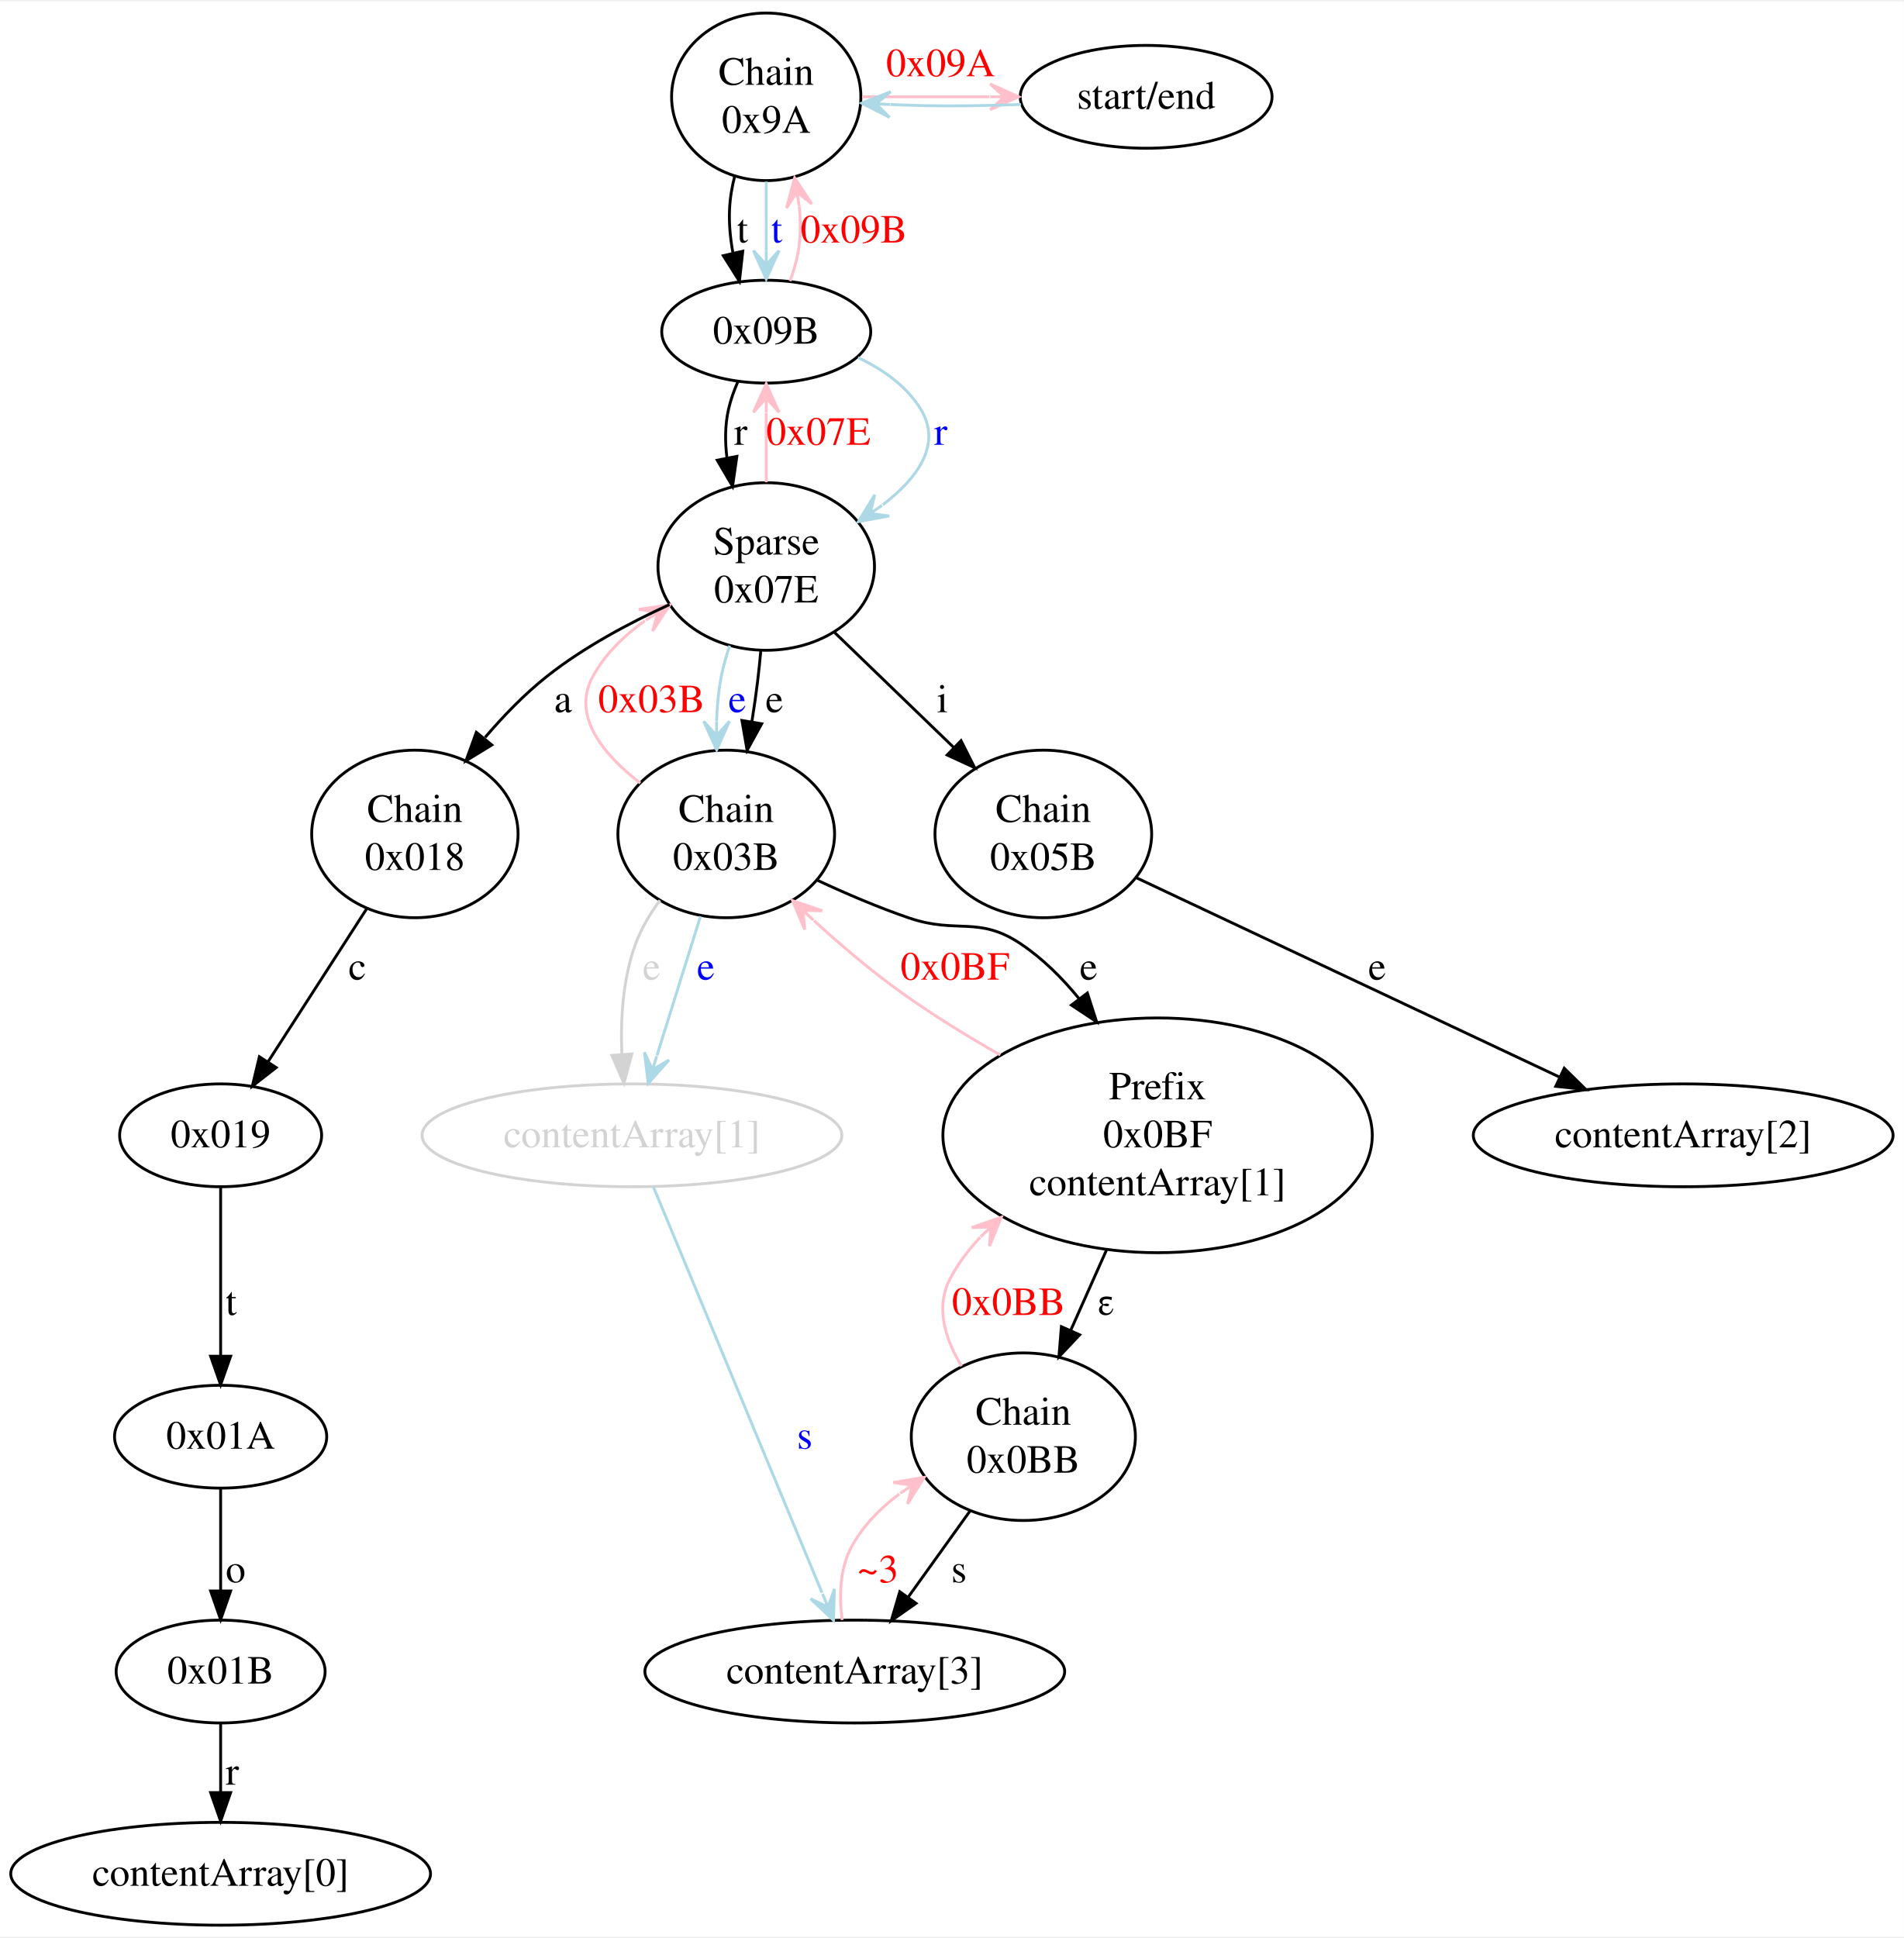
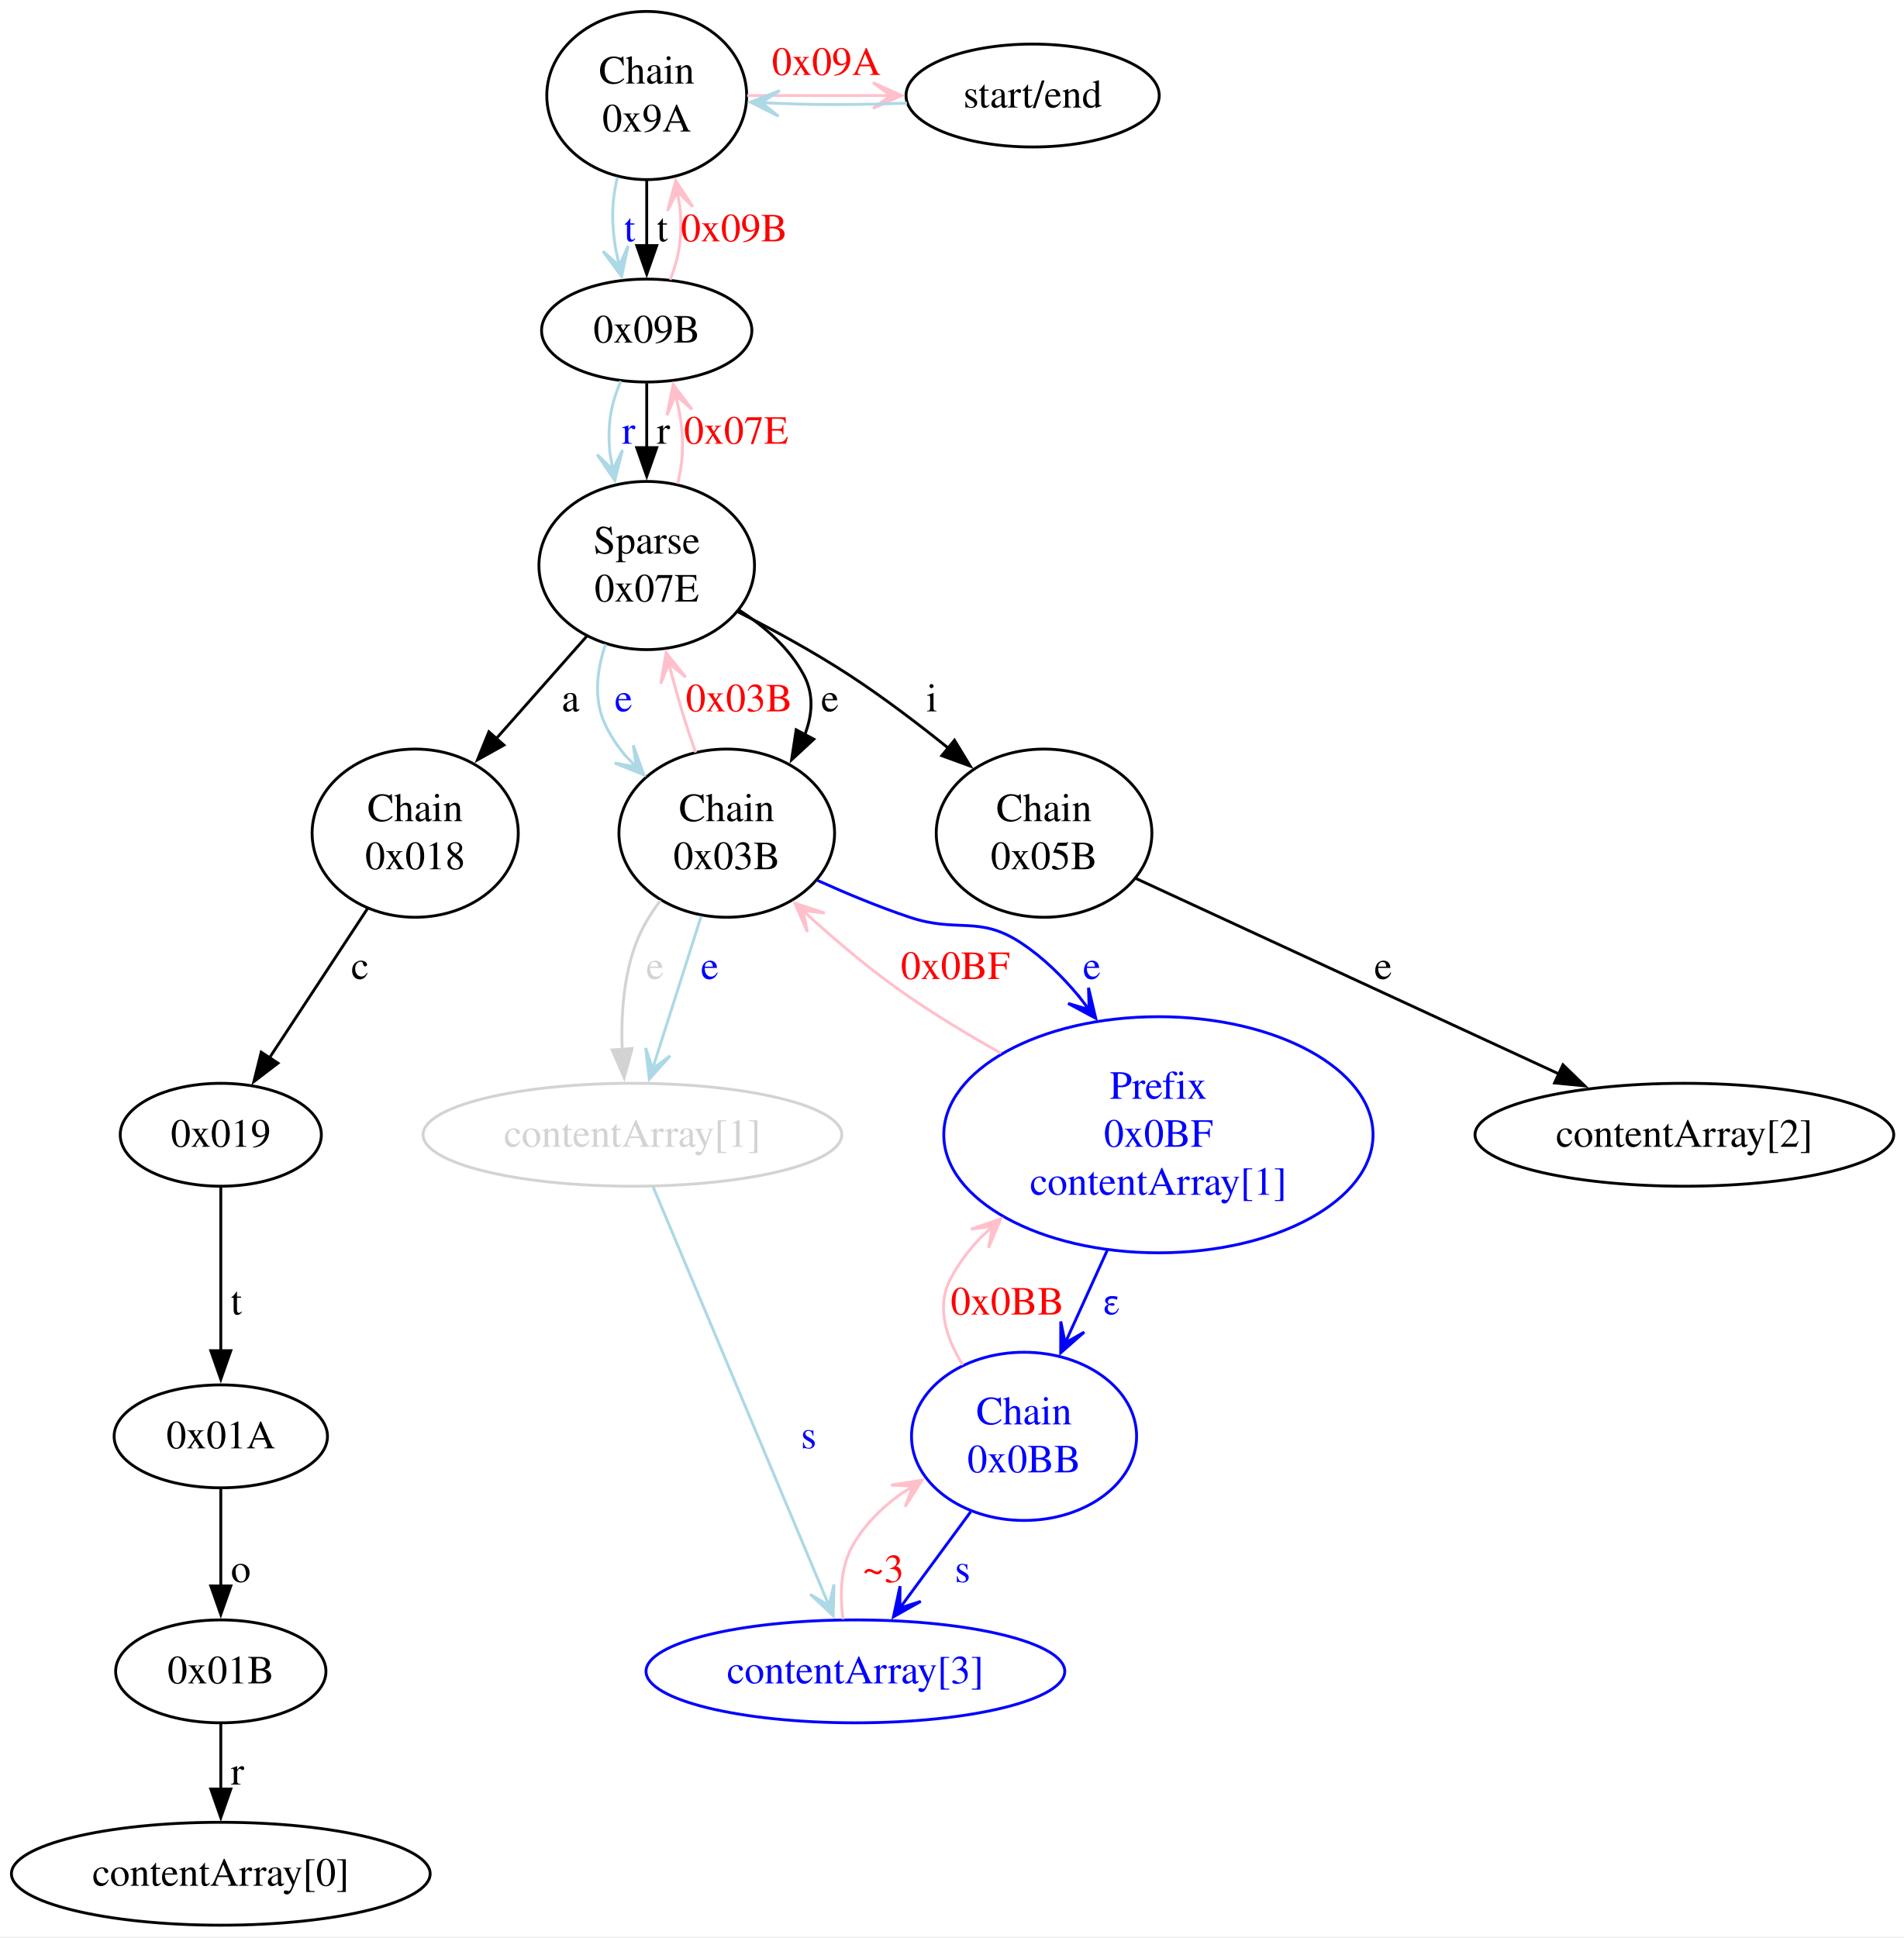
- <svg xmlns="http://www.w3.org/2000/svg" width="666pt" height="678pt" viewBox="0.00 0.00 666.47 677.52">
-   <g id="graph0" class="graph" transform="scale(1 1) rotate(0) translate(4 673.5152)">
-     <polygon fill="#ffffff" stroke="transparent" points="-4,4 -4,-673.515 662.474,-673.515 662.474,4 -4,4" />
+ <svg xmlns="http://www.w3.org/2000/svg" width="666pt" height="678pt" viewBox="0.00 0.00 666.00 678.00">
+   <g id="graph0" class="graph" transform="scale(1 1) rotate(0) translate(4 673.52)">
+     <polygon fill="white" stroke="none" points="-4,4 -4,-673.52 662.48,-673.52 662.48,4 -4,4" />
    <g id="node1" class="node">
-       <ellipse fill="none" stroke="#000000" cx="264.237" cy="-640.1" rx="33.134" ry="29.331" />
-       <text text-anchor="middle" x="264.237" y="-644.3" font-family="Times,serif" font-size="14.00" fill="#000000">Chain</text>
-       <text text-anchor="middle" x="264.237" y="-627.5" font-family="Times,serif" font-size="14.00" fill="#000000">0x9A</text>
+       <ellipse fill="none" stroke="black" cx="222.24" cy="-640.1" rx="34.96" ry="29.42" />
+       <text xml:space="preserve" text-anchor="middle" x="222.24" y="-644.3" font-family="Times,serif" font-size="14.00">Chain</text>
+       <text xml:space="preserve" text-anchor="middle" x="222.24" y="-627.5" font-family="Times,serif" font-size="14.00">0x9A</text>
    </g>
    <g id="node2" class="node">
-       <ellipse fill="none" stroke="#000000" cx="397.237" cy="-640.1" rx="44.078" ry="18" />
-       <text text-anchor="middle" x="397.237" y="-635.9" font-family="Times,serif" font-size="14.00" fill="#000000">start/end</text>
+       <ellipse fill="none" stroke="black" cx="357.24" cy="-640.1" rx="44.29" ry="18" />
+       <text xml:space="preserve" text-anchor="middle" x="357.24" y="-635.9" font-family="Times,serif" font-size="14.00">start/end</text>
    </g>
    <g id="edge33" class="edge">
-       <path fill="none" stroke="#ffc0cb" d="M297.798,-640.1C311.304,-640.1 327.234,-640.1 342.34,-640.1" />
-       <polygon fill="#ffc0cb" stroke="#ffc0cb" points="352.626,-640.1 342.626,-644.6 347.626,-640.1 342.626,-640.1 342.626,-640.1 342.626,-640.1 347.626,-640.1 342.626,-635.6 352.626,-640.1 352.626,-640.1" />
-       <text text-anchor="middle" x="325.251" y="-647.3" font-family="Times,serif" font-size="14.00" fill="#ff0000">0x09A</text>
+       <path fill="none" stroke="pink" d="M257.36,-640.1C270.81,-640.1 286.5,-640.1 301.41,-640.1" />
+       <polygon fill="pink" stroke="pink" points="311.39,-640.1 301.39,-644.6 307.61,-640.1 301.39,-640.1 301.39,-640.1 301.39,-640.1 307.61,-640.1 301.39,-635.6 311.39,-640.1" />
+       <text xml:space="preserve" text-anchor="middle" x="285.08" y="-647.3" font-family="Times,serif" font-size="14.00" fill="red">0x09A</text>
    </g>
    <g id="node13" class="node">
-       <ellipse fill="none" stroke="#000000" cx="264.237" cy="-557.884" rx="36.582" ry="18" />
-       <text text-anchor="middle" x="264.237" y="-553.684" font-family="Times,serif" font-size="14.00" fill="#000000">0x09B</text>
+       <ellipse fill="none" stroke="black" cx="222.24" cy="-557.88" rx="36.79" ry="18" />
+       <text xml:space="preserve" text-anchor="middle" x="222.24" y="-553.68" font-family="Times,serif" font-size="14.00">0x09B</text>
    </g>
    <g id="edge2" class="edge">
-       <path fill="none" stroke="#000000" d="M253.192,-612.307C251.426,-605.25 250.368,-597.573 252.604,-585.312" />
-       <polygon fill="#000000" stroke="#000000" points="256.026,-586.047 254.851,-575.518 249.203,-584.482 256.026,-586.047" />
-       <text text-anchor="middle" x="255.932" y="-589.084" font-family="Times,serif" font-size="14.00" fill="#000000"> t</text>
+       <path fill="none" stroke="black" d="M222.24,-610.59C222.24,-603.12 222.24,-595.05 222.24,-587.57" />
+       <polygon fill="black" stroke="black" points="225.74,-587.61 222.24,-577.61 218.74,-587.61 225.74,-587.61" />
+       <text xml:space="preserve" text-anchor="middle" x="225.94" y="-589.08" font-family="Times,serif" font-size="14.00"> t</text>
    </g>
    <g id="edge22" class="edge">
-       <path fill="none" stroke="#add8e6" d="M264.237,-610.418C264.237,-602.576 264.237,-594.131 264.237,-586.354" />
-       <polygon fill="#add8e6" stroke="#add8e6" points="264.237,-576.284 268.737,-586.284 264.237,-581.284 264.237,-586.284 264.237,-586.284 264.237,-586.284 264.237,-581.284 259.737,-586.284 264.237,-576.284 264.237,-576.284" />
-       <text text-anchor="middle" x="267.932" y="-589.084" font-family="Times,serif" font-size="14.00" fill="#0000ff"> t</text>
+       <path fill="none" stroke="lightblue" d="M211.97,-611.52C210.43,-604.85 209.51,-597.63 211.41,-586.24" />
+       <polygon fill="lightblue" stroke="lightblue" points="213.46,-576.8 215.73,-587.53 212.66,-580.5 211.34,-586.57 211.34,-586.57 211.34,-586.57 212.66,-580.5 206.94,-585.62 213.46,-576.8" />
+       <text xml:space="preserve" text-anchor="middle" x="214.55" y="-589.08" font-family="Times,serif" font-size="14.00" fill="blue"> t</text>
    </g>
    <g id="edge21" class="edge">
-       <path fill="none" stroke="#add8e6" d="M353.404,-637.423C341.294,-636.972 328.148,-636.749 316.018,-637.1 313.326,-637.178 310.557,-637.278 307.764,-637.395" />
-       <polygon fill="#add8e6" stroke="#add8e6" points="297.65,-637.879 307.424,-632.906 302.645,-637.64 307.639,-637.401 307.639,-637.401 307.639,-637.401 302.645,-637.64 307.854,-641.896 297.65,-637.879 297.65,-637.879" />
+       <path fill="none" stroke="lightblue" d="M313.28,-637.44C301.13,-636.99 287.95,-636.76 275.78,-637.1 273.37,-637.17 270.88,-637.25 268.38,-637.35" />
+       <polygon fill="lightblue" stroke="lightblue" points="258.58,-637.79 268.37,-632.85 262.36,-637.62 268.57,-637.34 268.57,-637.34 268.57,-637.34 262.36,-637.62 268.78,-641.84 258.58,-637.79" />
    </g>
    <g id="node3" class="node">
-       <ellipse fill="none" stroke="#000000" cx="73.237" cy="-18" rx="73.475" ry="18" />
-       <text text-anchor="middle" x="73.237" y="-13.8" font-family="Times,serif" font-size="14.00" fill="#000000">contentArray[0]</text>
+       <ellipse fill="none" stroke="black" cx="73.24" cy="-18" rx="73.24" ry="18" />
+       <text xml:space="preserve" text-anchor="middle" x="73.24" y="-13.8" font-family="Times,serif" font-size="14.00">contentArray[0]</text>
    </g>
    <g id="node4" class="node">
-       <ellipse fill="none" stroke="#000000" cx="73.237" cy="-88.8" rx="36.582" ry="18" />
-       <text text-anchor="middle" x="73.237" y="-84.6" font-family="Times,serif" font-size="14.00" fill="#000000">0x01B</text>
+       <ellipse fill="none" stroke="black" cx="73.24" cy="-88.8" rx="36.79" ry="18" />
+       <text xml:space="preserve" text-anchor="middle" x="73.24" y="-84.6" font-family="Times,serif" font-size="14.00">0x01B</text>
    </g>
    <g id="edge8" class="edge">
-       <path fill="none" stroke="#000000" d="M73.237,-70.567C73.237,-63.274 73.237,-54.699 73.237,-46.614" />
-       <polygon fill="#000000" stroke="#000000" points="76.737,-46.417 73.237,-36.417 69.737,-46.417 76.737,-46.417" />
-       <text text-anchor="middle" x="77.317" y="-49.2" font-family="Times,serif" font-size="14.00" fill="#000000"> r</text>
+       <path fill="none" stroke="black" d="M73.24,-70.44C73.24,-63.46 73.24,-55.23 73.24,-47.42" />
+       <polygon fill="black" stroke="black" points="76.74,-47.63 73.24,-37.63 69.74,-47.63 76.74,-47.63" />
+       <text xml:space="preserve" text-anchor="middle" x="77.32" y="-49.2" font-family="Times,serif" font-size="14.00"> r</text>
    </g>
    <g id="node5" class="node">
-       <ellipse fill="none" stroke="#000000" cx="73.237" cy="-171.016" rx="37.144" ry="18" />
-       <text text-anchor="middle" x="73.237" y="-166.816" font-family="Times,serif" font-size="14.00" fill="#000000">0x01A</text>
+       <ellipse fill="none" stroke="black" cx="73.24" cy="-171.02" rx="37.32" ry="18" />
+       <text xml:space="preserve" text-anchor="middle" x="73.24" y="-166.82" font-family="Times,serif" font-size="14.00">0x01A</text>
    </g>
    <g id="edge7" class="edge">
-       <path fill="none" stroke="#000000" d="M73.237,-152.769C73.237,-142.338 73.237,-129.027 73.237,-117.251" />
-       <polygon fill="#000000" stroke="#000000" points="76.737,-116.995 73.237,-106.995 69.737,-116.995 76.737,-116.995" />
-       <text text-anchor="middle" x="78.487" y="-120" font-family="Times,serif" font-size="14.00" fill="#000000"> o</text>
+       <path fill="none" stroke="black" d="M73.24,-152.61C73.24,-142.62 73.24,-129.84 73.24,-118.41" />
+       <polygon fill="black" stroke="black" points="76.74,-118.69 73.24,-108.69 69.74,-118.69 76.74,-118.69" />
+       <text xml:space="preserve" text-anchor="middle" x="78.49" y="-120" font-family="Times,serif" font-size="14.00"> o</text>
    </g>
    <g id="node6" class="node">
-       <ellipse fill="none" stroke="#000000" cx="73.237" cy="-276.526" rx="35.359" ry="18" />
-       <text text-anchor="middle" x="73.237" y="-272.326" font-family="Times,serif" font-size="14.00" fill="#000000">0x019</text>
+       <ellipse fill="none" stroke="black" cx="73.24" cy="-276.53" rx="35.18" ry="18" />
+       <text xml:space="preserve" text-anchor="middle" x="73.24" y="-272.33" font-family="Times,serif" font-size="14.00">0x019</text>
    </g>
    <g id="edge6" class="edge">
-       <path fill="none" stroke="#000000" d="M73.237,-258.148C73.237,-241.883 73.237,-217.898 73.237,-199.208" />
-       <polygon fill="#000000" stroke="#000000" points="76.737,-199.184 73.237,-189.184 69.737,-199.184 76.737,-199.184" />
-       <text text-anchor="middle" x="76.932" y="-213.631" font-family="Times,serif" font-size="14.00" fill="#000000"> t</text>
+       <path fill="none" stroke="black" d="M73.24,-258.43C73.24,-242.8 73.24,-219.34 73.24,-200.81" />
+       <polygon fill="black" stroke="black" points="76.74,-200.99 73.24,-190.99 69.74,-200.99 76.74,-200.99" />
+       <text xml:space="preserve" text-anchor="middle" x="76.94" y="-213.63" font-family="Times,serif" font-size="14.00"> t</text>
    </g>
    <g id="node8" class="node">
-       <ellipse fill="none" stroke="#d3d3d3" cx="217.237" cy="-276.526" rx="73.475" ry="18" />
-       <text text-anchor="middle" x="217.237" y="-272.326" font-family="Times,serif" font-size="14.00" fill="#d3d3d3">contentArray[1]</text>
+       <ellipse fill="none" stroke="lightgrey" cx="217.24" cy="-276.53" rx="73.24" ry="18" />
+       <text xml:space="preserve" text-anchor="middle" x="217.24" y="-272.33" font-family="Times,serif" font-size="14.00" fill="lightgray">contentArray[1]</text>
    </g>
    <g id="node7" class="node">
-       <ellipse fill="none" stroke="#000000" cx="141.237" cy="-382.037" rx="36.125" ry="29.331" />
-       <text text-anchor="middle" x="141.237" y="-386.237" font-family="Times,serif" font-size="14.00" fill="#000000">Chain</text>
-       <text text-anchor="middle" x="141.237" y="-369.437" font-family="Times,serif" font-size="14.00" fill="#000000">0x018</text>
+       <ellipse fill="none" stroke="black" cx="141.24" cy="-382.04" rx="36.06" ry="29.42" />
+       <text xml:space="preserve" text-anchor="middle" x="141.24" y="-386.24" font-family="Times,serif" font-size="14.00">Chain</text>
+       <text xml:space="preserve" text-anchor="middle" x="141.24" y="-369.44" font-family="Times,serif" font-size="14.00">0x018</text>
    </g>
    <g id="edge5" class="edge">
-       <path fill="none" stroke="#000000" d="M124.428,-355.956C113.875,-339.582 100.324,-318.556 89.816,-302.251" />
-       <polygon fill="#000000" stroke="#000000" points="92.688,-300.247 84.329,-293.737 86.804,-304.039 92.688,-300.247" />
-       <text text-anchor="middle" x="121.094" y="-331.021" font-family="Times,serif" font-size="14.00" fill="#000000"> c</text>
+       <path fill="none" stroke="black" d="M124.61,-355.72C114.12,-339.76 100.63,-319.21 90.1,-303.19" />
+       <polygon fill="black" stroke="black" points="93.23,-301.58 84.81,-295.14 87.38,-305.42 93.23,-301.58" />
+       <text xml:space="preserve" text-anchor="middle" x="120.19" y="-331.02" font-family="Times,serif" font-size="14.00"> c</text>
    </g>
    <g id="node9" class="node">
-       <ellipse fill="none" stroke="#000000" cx="250.237" cy="-382.037" rx="37.931" ry="29.331" />
-       <text text-anchor="middle" x="250.237" y="-386.237" font-family="Times,serif" font-size="14.00" fill="#000000">Chain</text>
-       <text text-anchor="middle" x="250.237" y="-369.437" font-family="Times,serif" font-size="14.00" fill="#000000">0x03B</text>
+       <ellipse fill="none" stroke="black" cx="250.24" cy="-382.04" rx="37.72" ry="29.42" />
+       <text xml:space="preserve" text-anchor="middle" x="250.24" y="-386.24" font-family="Times,serif" font-size="14.00">Chain</text>
+       <text xml:space="preserve" text-anchor="middle" x="250.24" y="-369.44" font-family="Times,serif" font-size="14.00">0x03B</text>
    </g>
    <g id="node15" class="node">
-       <ellipse fill="none" stroke="#000000" cx="401.237" cy="-276.526" rx="75.153" ry="41.091" />
-       <text text-anchor="middle" x="401.237" y="-289.126" font-family="Times,serif" font-size="14.00" fill="#000000">Prefix</text>
-       <text text-anchor="middle" x="401.237" y="-272.326" font-family="Times,serif" font-size="14.00" fill="#000000">0x0BF</text>
-       <text text-anchor="middle" x="401.237" y="-255.526" font-family="Times,serif" font-size="14.00" fill="#000000">contentArray[1]</text>
+       <ellipse fill="none" stroke="blue" cx="401.24" cy="-276.53" rx="75.08" ry="41.3" />
+       <text xml:space="preserve" text-anchor="middle" x="401.24" y="-289.13" font-family="Times,serif" font-size="14.00" fill="blue">Prefix</text>
+       <text xml:space="preserve" text-anchor="middle" x="401.24" y="-272.33" font-family="Times,serif" font-size="14.00" fill="blue">0x0BF</text>
+       <text xml:space="preserve" text-anchor="middle" x="401.24" y="-255.53" font-family="Times,serif" font-size="14.00" fill="blue">contentArray[1]</text>
    </g>
    <g id="node16" class="node">
-       <ellipse fill="none" stroke="#000000" cx="295.237" cy="-88.8" rx="73.475" ry="18" />
-       <text text-anchor="middle" x="295.237" y="-84.6" font-family="Times,serif" font-size="14.00" fill="#000000">contentArray[3]</text>
+       <ellipse fill="none" stroke="blue" cx="295.24" cy="-88.8" rx="73.24" ry="18" />
+       <text xml:space="preserve" text-anchor="middle" x="295.24" y="-84.6" font-family="Times,serif" font-size="14.00" fill="blue">contentArray[3]</text>
    </g>
    <g id="edge26" class="edge">
-       <path fill="none" stroke="#add8e6" d="M224.716,-258.526C238.402,-225.588 267.556,-155.421 283.765,-116.409" />
-       <polygon fill="#add8e6" stroke="#add8e6" points="287.781,-106.746 288.099,-117.707 285.862,-111.363 283.943,-115.98 283.943,-115.98 283.943,-115.98 285.862,-111.363 279.788,-114.253 287.781,-106.746 287.781,-106.746" />
-       <text text-anchor="middle" x="277.709" y="-166.816" font-family="Times,serif" font-size="14.00" fill="#0000ff"> s</text>
+       <path fill="none" stroke="lightblue" d="M224.44,-258.39C237.96,-226.2 267.25,-156.45 283.61,-117.51" />
+       <polygon fill="lightblue" stroke="lightblue" points="287.47,-108.29 287.75,-119.25 286.01,-111.78 283.6,-117.51 283.6,-117.51 283.6,-117.51 286.01,-111.78 279.45,-115.77 287.47,-108.29" />
+       <text xml:space="preserve" text-anchor="middle" x="277.14" y="-166.82" font-family="Times,serif" font-size="14.00" fill="blue"> s</text>
    </g>
    <g id="edge10" class="edge">
-       <path fill="none" stroke="#d3d3d3" d="M227.035,-358.811C223.572,-354.12 220.504,-348.974 218.522,-343.621 214.016,-331.453 213.188,-317.173 213.69,-304.922" />
-       <polygon fill="#d3d3d3" stroke="#d3d3d3" points="217.192,-305.007 214.414,-294.782 210.21,-304.507 217.192,-305.007" />
-       <text text-anchor="middle" x="224.094" y="-331.021" font-family="Times,serif" font-size="14.00" fill="#d3d3d3"> e</text>
+       <path fill="none" stroke="lightgrey" d="M227.05,-358.49C223.58,-353.91 220.51,-348.88 218.53,-343.62 214.08,-331.87 213.21,-318.07 213.66,-306.14" />
+       <polygon fill="lightgrey" stroke="lightgrey" points="217.13,-306.7 214.36,-296.48 210.14,-306.2 217.13,-306.7" />
+       <text xml:space="preserve" text-anchor="middle" x="223.38" y="-331.02" font-family="Times,serif" font-size="14.00" fill="lightgray"> e</text>
    </g>
    <g id="edge25" class="edge">
-       <path fill="none" stroke="#add8e6" d="M241.22,-353.206C236.475,-338.036 230.683,-319.518 225.98,-304.48" />
-       <polygon fill="#add8e6" stroke="#add8e6" points="222.924,-294.709 230.204,-302.91 224.416,-299.481 225.909,-304.253 225.909,-304.253 225.909,-304.253 224.416,-299.481 221.614,-305.597 222.924,-294.709 222.924,-294.709" />
-       <text text-anchor="middle" x="243.094" y="-331.021" font-family="Times,serif" font-size="14.00" fill="#0000ff"> e</text>
+       <path fill="none" stroke="lightblue" d="M241.31,-353.03C236.6,-338.23 230.83,-320.14 226.12,-305.38" />
+       <polygon fill="lightblue" stroke="lightblue" points="223.13,-296 230.46,-304.16 224.28,-299.61 226.17,-305.53 226.17,-305.53 226.17,-305.53 224.28,-299.61 221.88,-306.9 223.13,-296" />
+       <text xml:space="preserve" text-anchor="middle" x="242.52" y="-331.02" font-family="Times,serif" font-size="14.00" fill="blue"> e</text>
    </g>
    <g id="node11" class="node">
-       <ellipse fill="none" stroke="#000000" cx="361.237" cy="-382.037" rx="37.931" ry="29.331" />
-       <text text-anchor="middle" x="361.237" y="-386.237" font-family="Times,serif" font-size="14.00" fill="#000000">Chain</text>
-       <text text-anchor="middle" x="361.237" y="-369.437" font-family="Times,serif" font-size="14.00" fill="#000000">0x05B</text>
+       <ellipse fill="none" stroke="black" cx="361.24" cy="-382.04" rx="37.72" ry="29.42" />
+       <text xml:space="preserve" text-anchor="middle" x="361.24" y="-386.24" font-family="Times,serif" font-size="14.00">Chain</text>
+       <text xml:space="preserve" text-anchor="middle" x="361.24" y="-369.44" font-family="Times,serif" font-size="14.00">0x05B</text>
    </g>
    <g id="node12" class="node">
-       <ellipse fill="none" stroke="#000000" cx="264.237" cy="-475.668" rx="37.903" ry="29.331" />
-       <text text-anchor="middle" x="264.237" y="-479.868" font-family="Times,serif" font-size="14.00" fill="#000000">Sparse</text>
-       <text text-anchor="middle" x="264.237" y="-463.068" font-family="Times,serif" font-size="14.00" fill="#000000">0x07E</text>
+       <ellipse fill="none" stroke="black" cx="222.24" cy="-475.67" rx="37.71" ry="29.42" />
+       <text xml:space="preserve" text-anchor="middle" x="222.24" y="-479.87" font-family="Times,serif" font-size="14.00">Sparse</text>
+       <text xml:space="preserve" text-anchor="middle" x="222.24" y="-463.07" font-family="Times,serif" font-size="14.00">0x07E</text>
    </g>
    <g id="edge30" class="edge">
-       <path fill="none" stroke="#ffc0cb" d="M220.145,-399.818C206.961,-410.022 196.013,-423.509 203.578,-437.253 207.854,-445.023 214.44,-451.442 221.721,-456.66" />
-       <polygon fill="#ffc0cb" stroke="#ffc0cb" points="230.49,-462.243 219.638,-460.669 226.273,-459.558 222.055,-456.873 222.055,-456.873 222.055,-456.873 226.273,-459.558 224.471,-453.077 230.49,-462.243 230.49,-462.243" />
-       <text text-anchor="middle" x="224.066" y="-424.653" font-family="Times,serif" font-size="14.00" fill="#ff0000">0x03B</text>
+       <path fill="none" stroke="pink" d="M239.37,-410.29C238.14,-413.69 236.95,-417.14 235.9,-420.45 234.34,-425.4 232.83,-430.64 231.43,-435.84" />
+       <polygon fill="pink" stroke="pink" points="229.01,-445.17 227.16,-434.36 229.96,-441.51 231.52,-435.49 231.52,-435.49 231.52,-435.49 229.96,-441.51 235.87,-436.62 229.01,-445.17" />
+       <text xml:space="preserve" text-anchor="middle" x="254.57" y="-424.65" font-family="Times,serif" font-size="14.00" fill="red">0x03B</text>
+     </g>
+     <g id="edge13" class="edge">
+       <path fill="none" stroke="blue" d="M282,-365.5C292.14,-360.93 303.52,-356.2 314.24,-352.62 331.11,-346.99 338.41,-353.44 353.24,-343.62 360.81,-338.61 367.59,-331.98 373.5,-324.85" />
+       <polygon fill="blue" stroke="blue" points="379.31,-317.28 376.79,-327.96 377.01,-320.28 373.22,-325.22 373.22,-325.22 373.22,-325.22 377.01,-320.28 369.65,-322.48 379.31,-317.28" />
+       <text xml:space="preserve" text-anchor="middle" x="376.2" y="-331.02" font-family="Times,serif" font-size="14.00" fill="blue"> e</text>
+     </g>
+     <g id="node10" class="node">
+       <ellipse fill="none" stroke="black" cx="585.24" cy="-276.53" rx="73.24" ry="18" />
+       <text xml:space="preserve" text-anchor="middle" x="585.24" y="-272.33" font-family="Times,serif" font-size="14.00">contentArray[2]</text>
+     </g>
+     <g id="edge12" class="edge">
+       <path fill="none" stroke="black" d="M393.33,-366.21C432.23,-348.23 497.94,-317.87 541.46,-297.76" />
+       <polygon fill="black" stroke="black" points="542.76,-301.01 550.37,-293.64 539.82,-294.66 542.76,-301.01" />
+       <text xml:space="preserve" text-anchor="middle" x="478.1" y="-331.02" font-family="Times,serif" font-size="14.00"> e</text>
+     </g>
+     <g id="edge4" class="edge">
+       <path fill="none" stroke="black" d="M201.38,-451.07C191.65,-440.06 179.92,-426.8 169.42,-414.91" />
+       <polygon fill="black" stroke="black" points="172.28,-412.86 163.03,-407.69 167.03,-417.5 172.28,-412.86" />
+       <text xml:space="preserve" text-anchor="middle" x="193.85" y="-424.65" font-family="Times,serif" font-size="14.00"> a</text>
+     </g>
+     <g id="edge9" class="edge">
+       <path fill="none" stroke="black" d="M254.63,-460.02C263.59,-454.28 272.22,-446.75 277.24,-437.25 280.81,-430.51 280.19,-423.23 277.46,-416.27" />
+       <polygon fill="black" stroke="black" points="280.7,-414.91 272.92,-407.72 274.52,-418.19 280.7,-414.91" />
+       <text xml:space="preserve" text-anchor="middle" x="284.57" y="-424.65" font-family="Times,serif" font-size="14.00"> e</text>
+     </g>
+     <g id="edge24" class="edge">
+       <path fill="none" stroke="lightblue" d="M207.83,-448.15C204.81,-439.14 203.58,-429.16 207.53,-420.45 209.31,-416.52 211.73,-412.85 214.52,-409.45" />
+       <polygon fill="lightblue" stroke="lightblue" points="221.21,-402.47 217.53,-412.8 218.59,-405.2 214.29,-409.69 214.29,-409.69 214.29,-409.69 218.59,-405.2 211.04,-406.57 221.21,-402.47" />
+       <text xml:space="preserve" text-anchor="middle" x="212.38" y="-424.65" font-family="Times,serif" font-size="14.00" fill="blue"> e</text>
+     </g>
+     <g id="edge11" class="edge">
+       <path fill="none" stroke="black" d="M254.07,-459.51C266.58,-453.14 280.88,-445.33 293.24,-437.25 304.99,-429.57 317.17,-420.32 327.93,-411.65" />
+       <polygon fill="black" stroke="black" points="329.9,-414.56 335.41,-405.51 325.46,-409.15 329.9,-414.56" />
+       <text xml:space="preserve" text-anchor="middle" x="320.26" y="-424.65" font-family="Times,serif" font-size="14.00"> i</text>
+     </g>
+     <g id="edge31" class="edge">
+       <path fill="none" stroke="pink" d="M233.05,-504.25C234.67,-510.92 235.65,-518.14 233.65,-529.54" />
+       <polygon fill="pink" stroke="pink" points="231.49,-539 229.33,-528.25 232.33,-535.32 233.71,-529.25 233.71,-529.25 233.71,-529.25 232.33,-535.32 238.1,-530.26 231.49,-539" />
+       <text xml:space="preserve" text-anchor="middle" x="253.52" y="-518.28" font-family="Times,serif" font-size="14.00" fill="red">0x07E</text>
+     </g>
+     <g id="edge32" class="edge">
+       <path fill="none" stroke="pink" d="M230.47,-575.63C231.62,-578.65 232.62,-581.81 233.24,-584.88 234.28,-590.03 234.38,-595.44 233.89,-600.78" />
+       <polygon fill="pink" stroke="pink" points="232.36,-610.32 229.5,-599.73 232.96,-606.58 233.94,-600.44 233.94,-600.44 233.94,-600.44 232.96,-606.58 238.39,-601.16 232.36,-610.32" />
+       <text xml:space="preserve" text-anchor="middle" x="252.84" y="-589.08" font-family="Times,serif" font-size="14.00" fill="red">0x09B</text>
+     </g>
+     <g id="edge3" class="edge">
+       <path fill="none" stroke="black" d="M222.24,-539.48C222.24,-532.79 222.24,-524.85 222.24,-516.9" />
+       <polygon fill="black" stroke="black" points="225.74,-516.91 222.24,-506.91 218.74,-516.91 225.74,-516.91" />
+       <text xml:space="preserve" text-anchor="middle" x="226.32" y="-518.28" font-family="Times,serif" font-size="14.00"> r</text>
+     </g>
+     <g id="edge23" class="edge">
+       <path fill="none" stroke="lightblue" d="M213.15,-540.2C211.88,-537.18 210.77,-534 210.08,-530.88 208.94,-525.74 208.83,-520.32 209.38,-514.98" />
+       <polygon fill="lightblue" stroke="lightblue" points="211.08,-505.44 213.76,-516.08 210.42,-509.17 209.33,-515.29 209.33,-515.29 209.33,-515.29 210.42,-509.17 204.9,-514.5 211.08,-505.44" />
+       <text xml:space="preserve" text-anchor="middle" x="214.16" y="-518.28" font-family="Times,serif" font-size="14.00" fill="blue"> r</text>
+     </g>
+     <g id="node14" class="node">
+       <ellipse fill="none" stroke="blue" cx="354.24" cy="-171.02" rx="39.37" ry="29.42" />
+       <text xml:space="preserve" text-anchor="middle" x="354.24" y="-175.22" font-family="Times,serif" font-size="14.00" fill="blue">Chain</text>
+       <text xml:space="preserve" text-anchor="middle" x="354.24" y="-158.42" font-family="Times,serif" font-size="14.00" fill="blue">0x0BB</text>
+     </g>
+     <g id="edge28" class="edge">
+       <path fill="none" stroke="pink" d="M332.8,-196C326.91,-205.51 323.39,-216.48 328.57,-226.23 331.26,-231.32 334.75,-235.98 338.73,-240.23" />
+       <polygon fill="pink" stroke="pink" points="346.03,-247.06 335.65,-243.51 343.26,-244.48 338.72,-240.23 338.72,-240.23 338.72,-240.23 343.26,-244.48 341.8,-236.94 346.03,-247.06" />
+       <text xml:space="preserve" text-anchor="middle" x="348.4" y="-213.63" font-family="Times,serif" font-size="14.00" fill="red">0x0BB</text>
+     </g>
+     <g id="edge15" class="edge">
+       <path fill="none" stroke="blue" d="M335.57,-144.63C328.79,-135.41 321.11,-124.98 314.29,-115.71" />
+       <polygon fill="blue" stroke="blue" points="308.55,-107.89 318.1,-113.28 310.79,-110.94 314.47,-115.95 314.47,-115.95 314.47,-115.95 310.79,-110.94 310.85,-118.61 308.55,-107.89" />
+       <text xml:space="preserve" text-anchor="middle" x="330.98" y="-120" font-family="Times,serif" font-size="14.00" fill="blue"> s</text>
+     </g>
+     <g id="edge29" class="edge">
+       <path fill="none" stroke="pink" d="M346.19,-305.05C334.31,-311.69 322.05,-319.11 311.12,-326.82 300.93,-334 290.55,-342.66 281.32,-350.92" />
+       <polygon fill="pink" stroke="pink" points="274.09,-357.53 278.44,-347.46 276.88,-354.97 281.47,-350.78 281.47,-350.78 281.47,-350.78 276.88,-354.97 284.51,-354.1 274.09,-357.53" />
+       <text xml:space="preserve" text-anchor="middle" x="330.18" y="-331.02" font-family="Times,serif" font-size="14.00" fill="red">0x0BF</text>
    </g>
    <g id="edge14" class="edge">
-       <path fill="none" stroke="#000000" d="M281.944,-365.913C292.084,-361.18 303.474,-356.294 314.237,-352.621 331.073,-346.877 338.439,-353.493 353.237,-343.621 360.937,-338.485 367.808,-331.666 373.778,-324.341" />
-       <polygon fill="#000000" stroke="#000000" points="376.657,-326.337 379.899,-316.251 371.075,-322.114 376.657,-326.337" />
-       <text text-anchor="middle" x="377.094" y="-331.021" font-family="Times,serif" font-size="14.00" fill="#000000"> e</text>
-     </g>
-     <g id="node10" class="node">
-       <ellipse fill="none" stroke="#000000" cx="585.237" cy="-276.526" rx="73.475" ry="18" />
-       <text text-anchor="middle" x="585.237" y="-272.326" font-family="Times,serif" font-size="14.00" fill="#000000">contentArray[2]</text>
-     </g>
-     <g id="edge12" class="edge">
-       <path fill="none" stroke="#000000" d="M393.808,-366.695C432.922,-348.271 498.663,-317.305 541.999,-296.893" />
-       <polygon fill="#000000" stroke="#000000" points="543.602,-300.007 551.157,-292.579 540.619,-293.674 543.602,-300.007" />
-       <text text-anchor="middle" x="478.094" y="-331.021" font-family="Times,serif" font-size="14.00" fill="#000000"> e</text>
-     </g>
-     <g id="edge4" class="edge">
-       <path fill="none" stroke="#000000" d="M230.386,-462.347C216.35,-455.932 200.378,-447.411 187.522,-437.253 179.738,-431.102 172.335,-423.463 165.823,-415.847" />
-       <polygon fill="#000000" stroke="#000000" points="168.171,-413.19 159.131,-407.665 162.753,-417.622 168.171,-413.19" />
-       <text text-anchor="middle" x="193.094" y="-424.653" font-family="Times,serif" font-size="14.00" fill="#000000"> a</text>
-     </g>
-     <g id="edge9" class="edge">
-       <path fill="none" stroke="#000000" d="M262.323,-446.058C261.735,-439.498 260.985,-432.495 259.206,-421.283" />
-       <polygon fill="#000000" stroke="#000000" points="262.641,-420.604 257.541,-411.317 255.737,-421.757 262.641,-420.604" />
-       <text text-anchor="middle" x="267.094" y="-424.653" font-family="Times,serif" font-size="14.00" fill="#000000"> e</text>
-     </g>
-     <g id="edge24" class="edge">
-       <path fill="none" stroke="#add8e6" d="M251.437,-447.944C250.24,-444.408 249.217,-440.788 248.522,-437.253 247.53,-432.206 247.029,-426.851 246.856,-421.538" />
-       <polygon fill="#add8e6" stroke="#add8e6" points="246.887,-411.465 251.356,-421.479 246.872,-416.465 246.856,-421.465 246.856,-421.465 246.856,-421.465 246.872,-416.465 242.356,-421.452 246.887,-411.465 246.887,-411.465" />
-       <text text-anchor="middle" x="254.094" y="-424.653" font-family="Times,serif" font-size="14.00" fill="#0000ff"> e</text>
-     </g>
-     <g id="edge11" class="edge">
-       <path fill="none" stroke="#000000" d="M288.214,-452.524C300.806,-440.369 316.39,-425.326 329.923,-412.263" />
-       <polygon fill="#000000" stroke="#000000" points="332.435,-414.703 337.199,-405.24 327.573,-409.667 332.435,-414.703" />
-       <text text-anchor="middle" x="325.932" y="-424.653" font-family="Times,serif" font-size="14.00" fill="#000000"> i</text>
-     </g>
-     <g id="edge31" class="edge">
-       <path fill="none" stroke="#ffc0cb" d="M264.237,-505.165C264.237,-513.08 264.237,-521.62 264.237,-529.475" />
-       <polygon fill="#ffc0cb" stroke="#ffc0cb" points="264.237,-539.638 259.737,-529.638 264.237,-534.638 264.237,-529.638 264.237,-529.638 264.237,-529.638 264.237,-534.638 268.737,-529.638 264.237,-539.638 264.237,-539.638" />
-       <text text-anchor="middle" x="282.513" y="-518.284" font-family="Times,serif" font-size="14.00" fill="#ff0000">0x07E</text>
-     </g>
-     <g id="edge32" class="edge">
-       <path fill="none" stroke="#ffc0cb" d="M272.575,-575.594C273.677,-578.633 274.634,-581.804 275.237,-584.884 276.306,-590.339 276.356,-596.096 275.789,-601.751" />
-       <polygon fill="#ffc0cb" stroke="#ffc0cb" points="274.186,-611.733 271.329,-601.146 274.979,-606.796 275.772,-601.86 275.772,-601.86 275.772,-601.86 274.979,-606.796 280.215,-602.573 274.186,-611.733 274.186,-611.733" />
-       <text text-anchor="middle" x="294.905" y="-589.084" font-family="Times,serif" font-size="14.00" fill="#ff0000">0x09B</text>
-     </g>
-     <g id="edge3" class="edge">
-       <path fill="none" stroke="#000000" d="M254.27,-540.295C252.95,-537.242 251.803,-534.034 251.076,-530.884 249.802,-525.363 249.765,-519.536 250.472,-513.82" />
-       <polygon fill="#000000" stroke="#000000" points="253.959,-514.226 252.444,-503.74 247.089,-512.881 253.959,-514.226" />
-       <text text-anchor="middle" x="255.317" y="-518.284" font-family="Times,serif" font-size="14.00" fill="#000000"> r</text>
-     </g>
-     <g id="edge23" class="edge">
-       <path fill="none" stroke="#add8e6" d="M296.368,-548.805C304.95,-544.755 313.222,-538.998 318.237,-530.884 325.87,-518.534 317.385,-506.752 305.051,-497.269" />
-       <polygon fill="#add8e6" stroke="#add8e6" points="296.521,-491.385 307.308,-493.359 300.637,-494.224 304.753,-497.063 304.753,-497.063 304.753,-497.063 300.637,-494.224 302.198,-500.767 296.521,-491.385 296.521,-491.385" />
-       <text text-anchor="middle" x="325.317" y="-518.284" font-family="Times,serif" font-size="14.00" fill="#0000ff"> r</text>
-     </g>
-     <g id="node14" class="node">
-       <ellipse fill="none" stroke="#000000" cx="354.237" cy="-171.016" rx="39.234" ry="29.331" />
-       <text text-anchor="middle" x="354.237" y="-175.216" font-family="Times,serif" font-size="14.00" fill="#000000">Chain</text>
-       <text text-anchor="middle" x="354.237" y="-158.416" font-family="Times,serif" font-size="14.00" fill="#000000">0x0BB</text>
-     </g>
-     <g id="edge28" class="edge">
-       <path fill="none" stroke="#ffc0cb" d="M332.6,-195.722C326.804,-205.344 323.411,-216.399 328.564,-226.231 331.347,-231.542 334.974,-236.404 339.122,-240.829" />
-       <polygon fill="#ffc0cb" stroke="#ffc0cb" points="346.538,-247.868 336.187,-244.248 342.912,-244.426 339.285,-240.984 339.285,-240.984 339.285,-240.984 342.912,-244.426 342.383,-237.72 346.538,-247.868 346.538,-247.868" />
-       <text text-anchor="middle" x="349.074" y="-213.631" font-family="Times,serif" font-size="14.00" fill="#ff0000">0x0BB</text>
-     </g>
-     <g id="edge15" class="edge">
-       <path fill="none" stroke="#000000" d="M335.569,-145.002C328.693,-135.421 320.906,-124.57 314.021,-114.975" />
-       <polygon fill="#000000" stroke="#000000" points="316.677,-112.673 308.003,-106.589 310.99,-116.754 316.677,-112.673" />
-       <text text-anchor="middle" x="331.709" y="-120" font-family="Times,serif" font-size="14.00" fill="#000000"> s</text>
-     </g>
-     <g id="edge29" class="edge">
-       <path fill="none" stroke="#ffc0cb" d="M346.159,-304.644C334.287,-311.42 322.032,-318.982 311.118,-326.821 300.796,-334.235 290.287,-343.173 280.971,-351.678" />
-       <polygon fill="#ffc0cb" stroke="#ffc0cb" points="273.456,-358.677 277.707,-348.568 277.115,-355.269 280.774,-351.861 280.774,-351.861 280.774,-351.861 277.115,-355.269 283.841,-355.154 273.456,-358.677 273.456,-358.677" />
-       <text text-anchor="middle" x="330.296" y="-331.021" font-family="Times,serif" font-size="14.00" fill="#ff0000">0x0BF</text>
-     </g>
-     <g id="edge13" class="edge">
-       <path fill="none" stroke="#000000" d="M383.334,-236.336C379.214,-227.087 374.85,-217.29 370.79,-208.175" />
-       <polygon fill="#000000" stroke="#000000" points="373.958,-206.686 366.692,-198.976 367.564,-209.535 373.958,-206.686" />
-       <text text-anchor="middle" x="383.067" y="-213.631" font-family="Times,serif" font-size="14.00" fill="#000000"> ε</text>
+       <path fill="none" stroke="blue" d="M383.34,-236.1C379.31,-227.23 375.05,-217.85 371.07,-209.08" />
+       <polygon fill="blue" stroke="blue" points="367.06,-200.24 375.29,-207.49 368.62,-203.68 371.19,-209.35 371.19,-209.35 371.19,-209.35 368.62,-203.68 367.09,-211.21 367.06,-200.24" />
+       <text xml:space="preserve" text-anchor="middle" x="382.99" y="-213.63" font-family="Times,serif" font-size="14.00" fill="blue"> ε</text>
    </g>
    <g id="edge27" class="edge">
-       <path fill="none" stroke="#ffc0cb" d="M290.824,-106.827C289.75,-115.142 289.927,-124.861 294.164,-132.6 298.135,-139.853 304.124,-145.937 310.807,-150.967" />
-       <polygon fill="#ffc0cb" stroke="#ffc0cb" points="319.544,-156.785 308.726,-154.988 315.382,-154.013 311.22,-151.242 311.22,-151.242 311.22,-151.242 315.382,-154.013 313.714,-147.496 319.544,-156.785 319.544,-156.785" />
-       <text text-anchor="middle" x="303.273" y="-120" font-family="Times,serif" font-size="14.00" fill="#ff0000"> ~3</text>
+       <path fill="none" stroke="pink" d="M290.93,-107.02C289.8,-115.24 289.91,-124.93 294.17,-132.6 298.06,-139.62 303.88,-145.49 310.39,-150.34" />
+       <polygon fill="pink" stroke="pink" points="318.55,-155.68 307.72,-153.97 315.38,-153.61 310.18,-150.21 310.18,-150.21 310.18,-150.21 315.38,-153.61 312.64,-146.44 318.55,-155.68" />
+       <text xml:space="preserve" text-anchor="middle" x="303.2" y="-120" font-family="Times,serif" font-size="14.00" fill="red"> ~3</text>
    </g>
  </g>
</svg>
